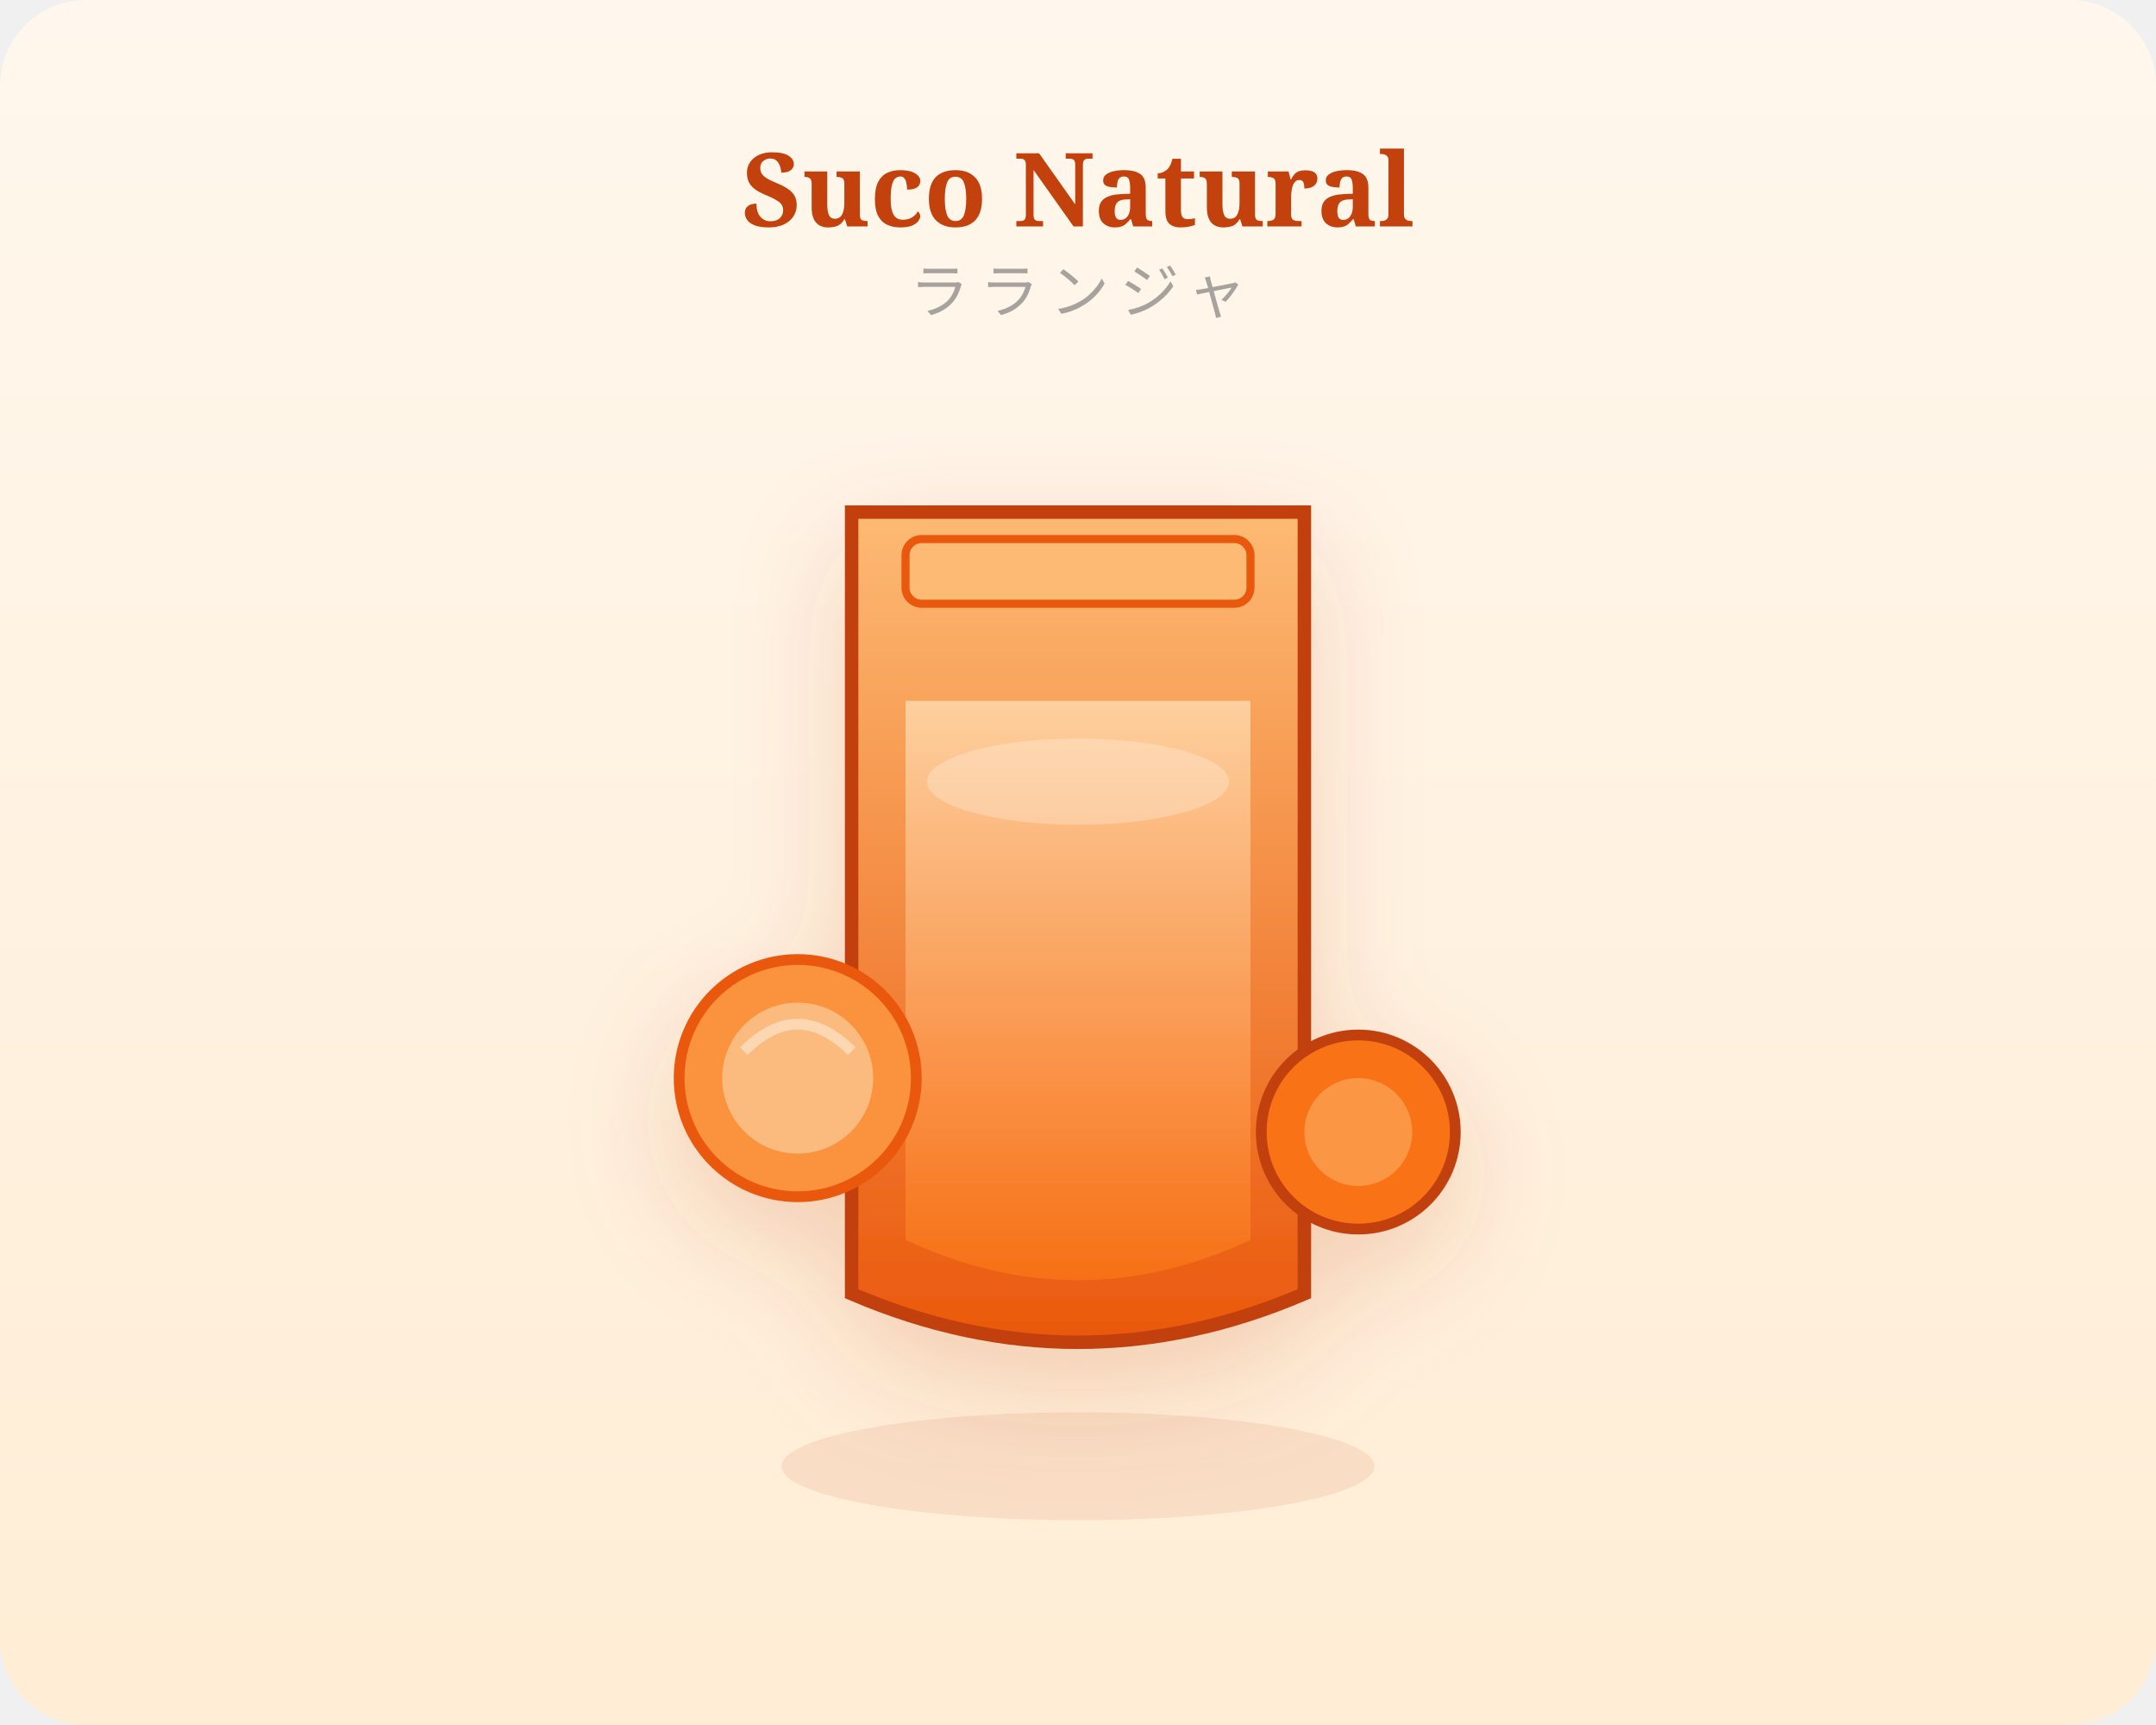
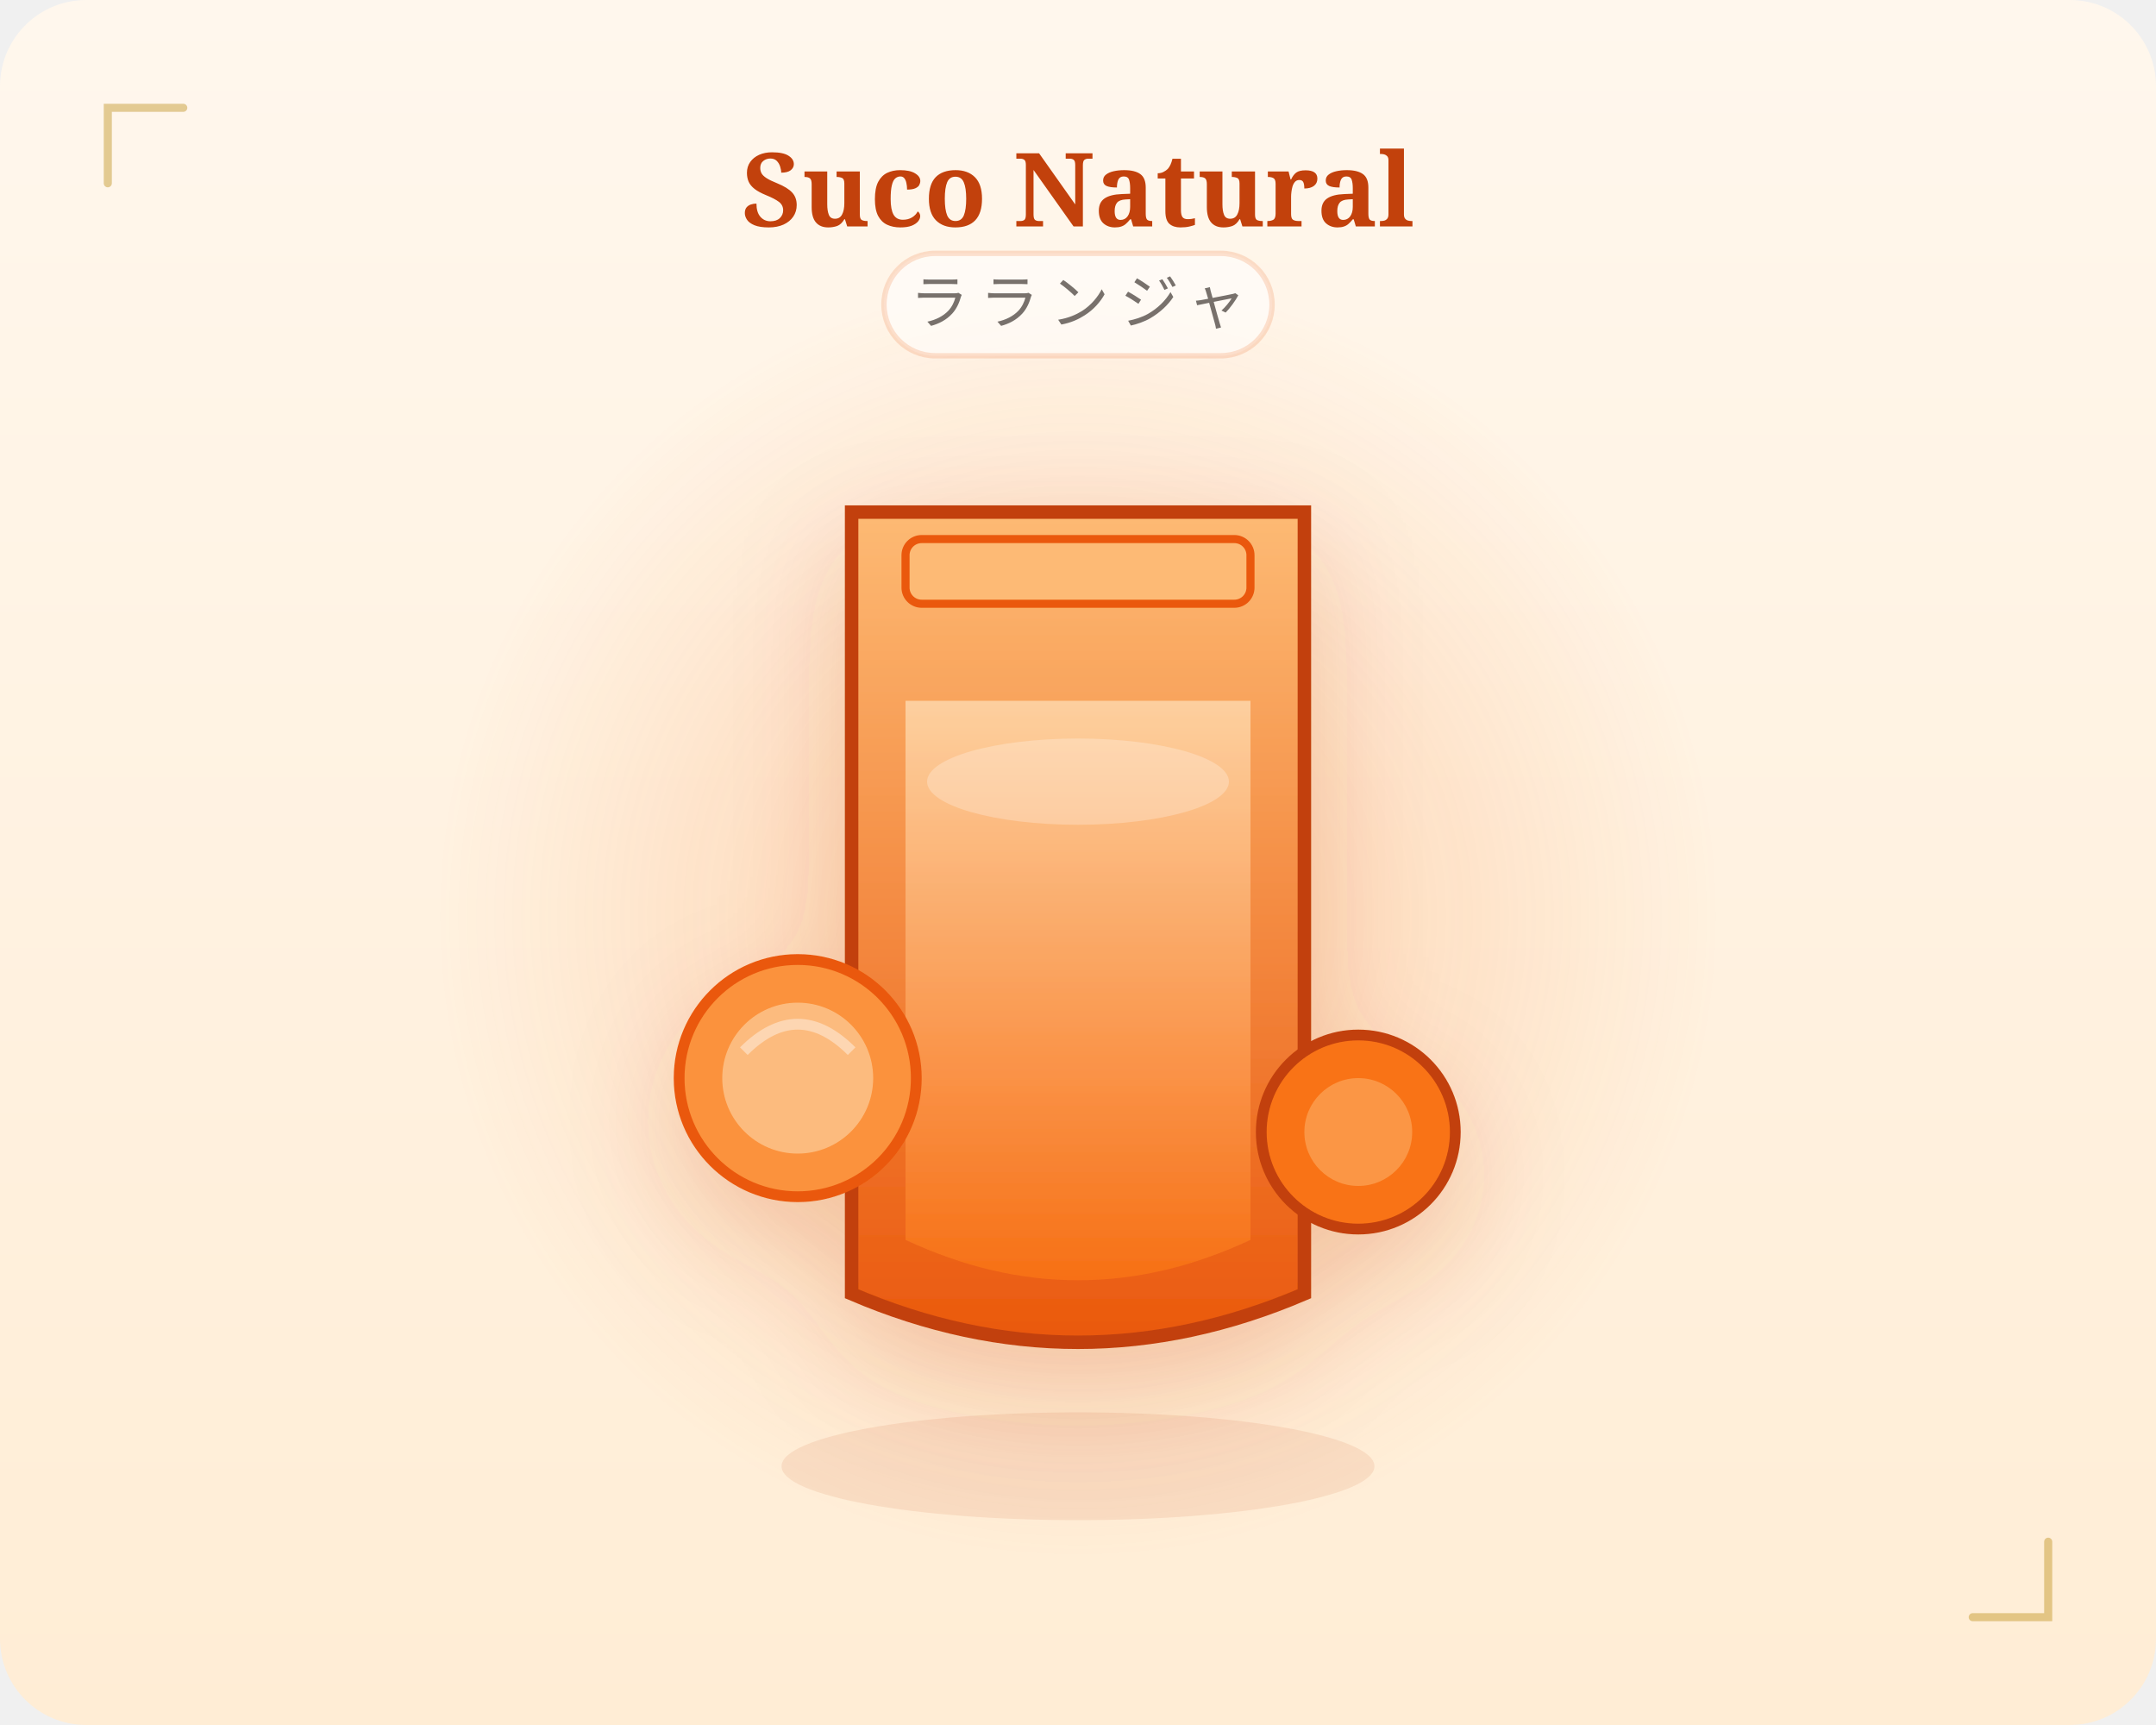
<svg xmlns="http://www.w3.org/2000/svg" viewBox="0 0 400 320">
  <defs>
    <linearGradient id="bg" x1="0" y1="0" x2="0" y2="1">
      <stop offset="0%" stop-color="#fff7ed" />
      <stop offset="100%" stop-color="#ffedd5" />
    </linearGradient>
    <linearGradient id="glass" x1="0" y1="0" x2="0" y2="1">
      <stop offset="0%" stop-color="#fdba74" />
      <stop offset="100%" stop-color="#ea580c" />
    </linearGradient>
    <linearGradient id="juice" x1="0" y1="0" x2="0" y2="1">
      <stop offset="0%" stop-color="#fed7aa" />
      <stop offset="100%" stop-color="#f97316" />
    </linearGradient>
+     <radialGradient id="spotlight" cx="50%" cy="50%" r="50%">
+       <stop offset="0%" stop-color="#f97316" stop-opacity=".28" />
+       <stop offset="100%" stop-color="#f97316" stop-opacity="0" />
+     </radialGradient>
    <filter id="shadow" x="-20%" y="-20%" width="140%" height="140%">
      <feDropShadow dx="0" dy="8" stdDeviation="10" flood-color="#c2410c" flood-opacity=".18" />
    </filter>
  </defs>
  <rect width="400" height="320" fill="url(#bg)" rx="16" />
+   <g stroke="#b8860b" stroke-width="1.5" opacity=".4" fill="none" stroke-linecap="round">
+     <path d="M20 34 V20 H34" />
+     <path d="M380 286 V300 H366" />
+   </g>
+   <circle cx="200" cy="170" r="120" fill="url(#spotlight)" />
  <ellipse cx="200" cy="272" rx="55" ry="10" fill="#c2410c" opacity=".1" />
  <g filter="url(#shadow)">
    <path d="M158 95 L158 240 Q200 258 242 240 L242 95 Z" fill="url(#glass)" stroke="#c2410c" stroke-width="2.5" />
    <path d="M168 130 L168 230 Q200 245 232 230 L232 130 Z" fill="url(#juice)" opacity=".85" />
    <rect x="168" y="100" width="64" height="12" rx="3" fill="#fdba74" stroke="#ea580c" stroke-width="1.5" />
    <circle cx="148" cy="200" r="22" fill="#fb923c" stroke="#ea580c" stroke-width="2" />
    <circle cx="148" cy="200" r="14" fill="#fed7aa" opacity=".6" />
    <path d="M138 195 Q148 185 158 195" fill="none" stroke="#fff" stroke-width="2" opacity=".4" />
    <circle cx="252" cy="210" r="18" fill="#f97316" stroke="#c2410c" stroke-width="2" />
    <circle cx="252" cy="210" r="10" fill="#fdba74" opacity=".5" />
    <ellipse cx="200" cy="145" rx="28" ry="8" fill="#fff" opacity=".25" />
  </g>
  <text x="200" y="42" text-anchor="middle" font-family="Georgia,serif" font-size="19" font-weight="700" fill="#c2410c">Suco Natural</text>
-   <text x="200" y="58" text-anchor="middle" font-family="Arial,sans-serif" font-size="11" fill="#a8a29e" letter-spacing="2">ラランジャ</text>
+   <rect x="164" y="47" width="72" height="19" rx="9.5" fill="#fff" opacity=".55" stroke="#ea580c" stroke-width="1" stroke-opacity=".3" />
+   <text x="200" y="60" text-anchor="middle" font-family="Arial,sans-serif" font-size="11" fill="#78716c" letter-spacing="2">ラランジャ</text>
</svg>
